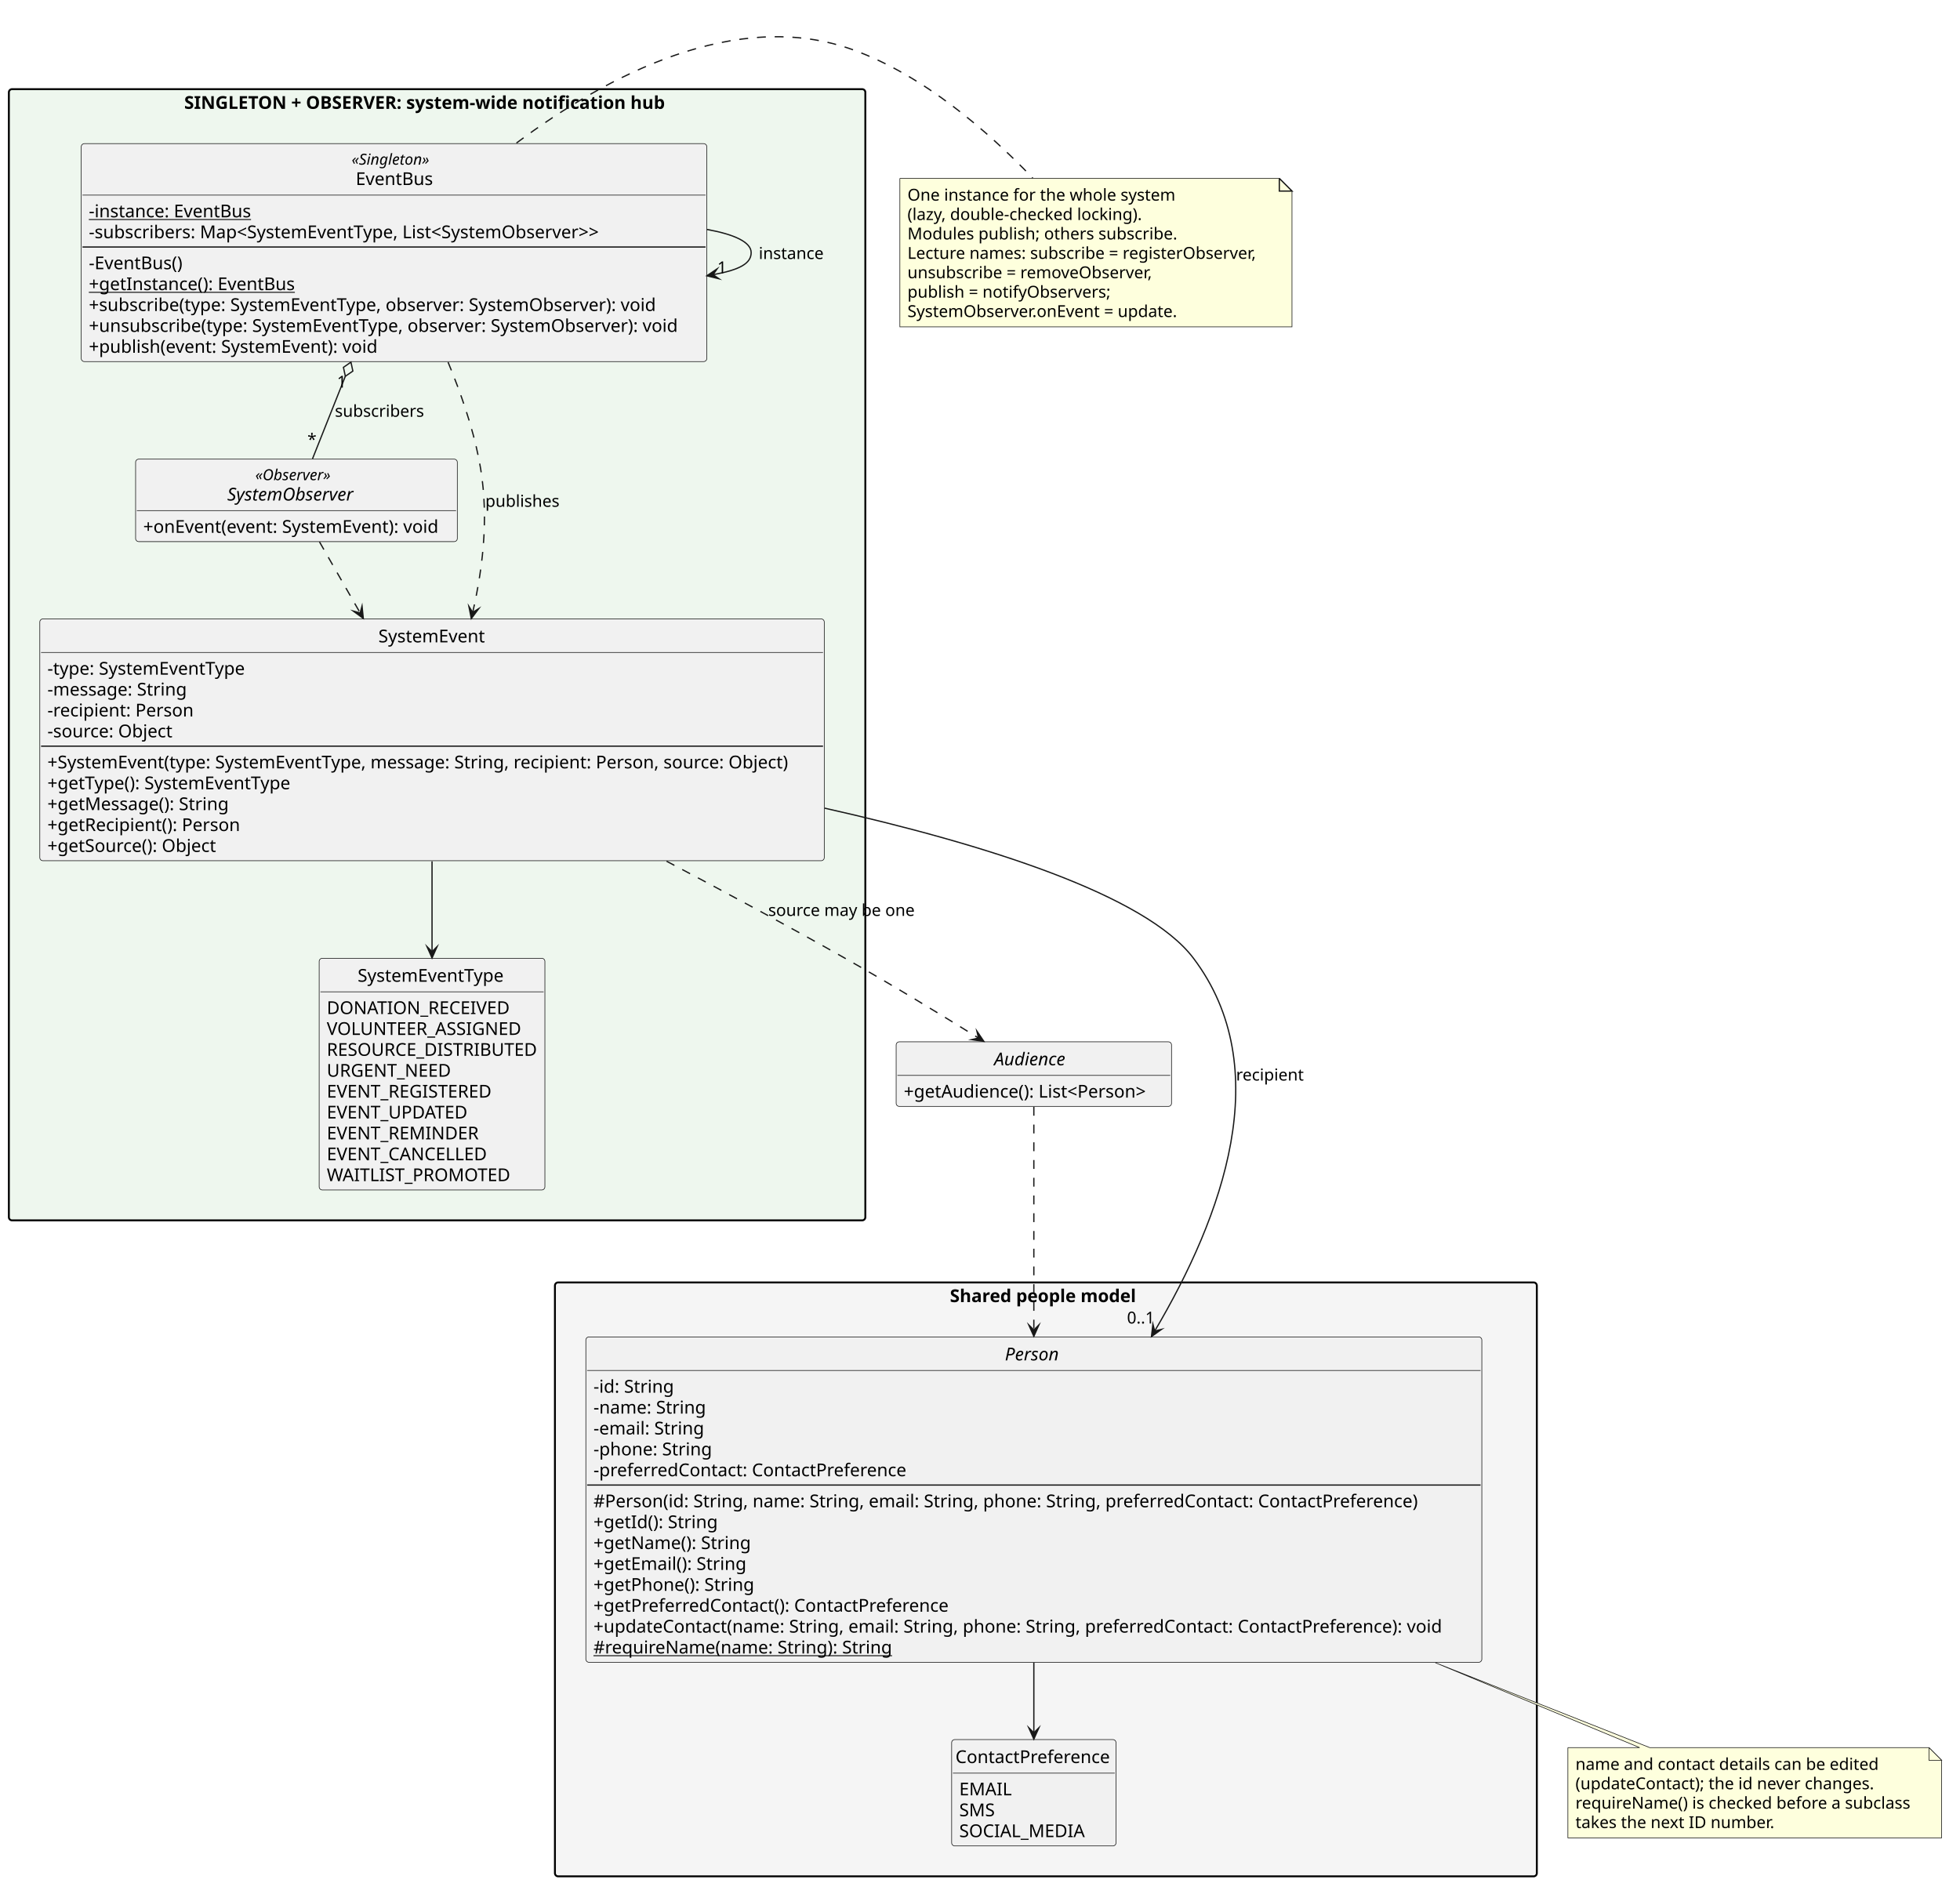
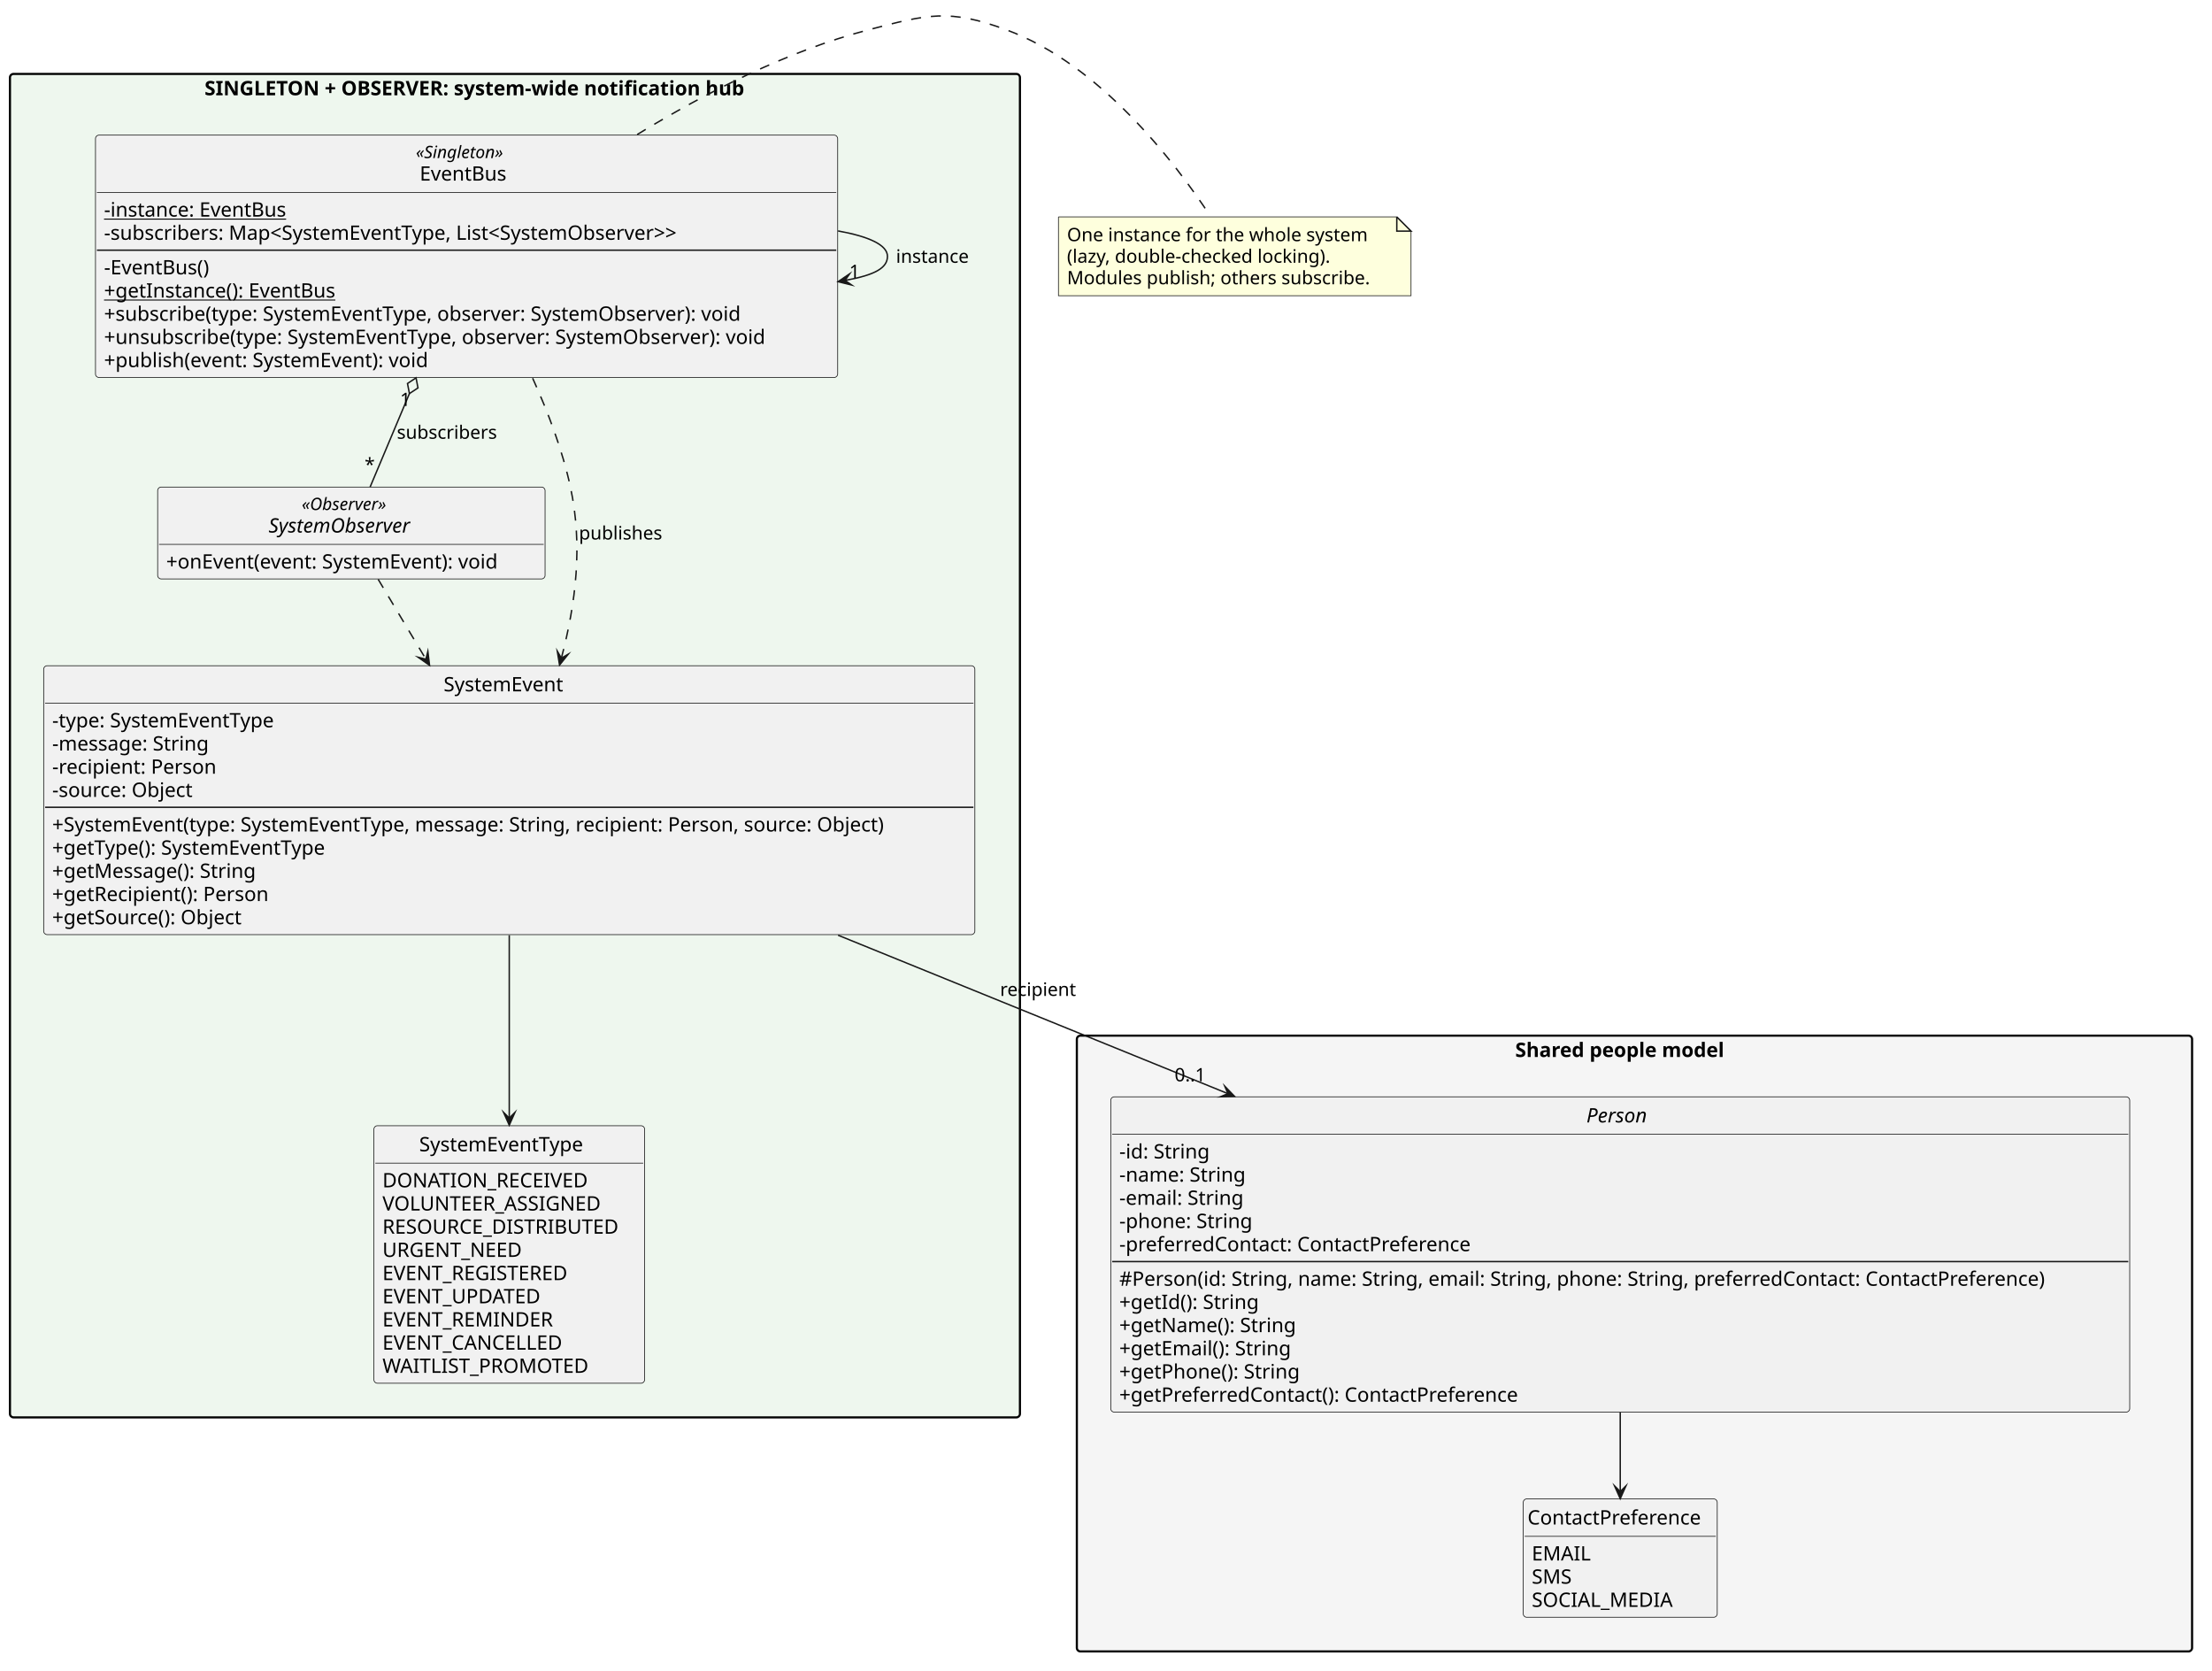
- <svg xmlns="http://www.w3.org/2000/svg" version="1.1" data-diagram-type="CLASS" style="width:1547px;height:1495px;background:#FFFFFF;" width="1547px" height="1495px" viewBox="0 0 1547 1495" zoomAndPan="magnify" preserveAspectRatio="none" contentStyleType="text/css">
+ <svg xmlns="http://www.w3.org/2000/svg" version="1.1" data-diagram-type="CLASS" style="width:1555px;height:1174px;background:#FFFFFF;" width="1555px" height="1174px" viewBox="0 0 1555 1174" zoomAndPan="magnify" preserveAspectRatio="none" contentStyleType="text/css">
  <defs />
  <g font-family="sans-serif" lengthAdjust="spacing">
-     <g class="cluster" data-qualified-name="hub" id="ent0001" data-source-line="12">
-       <rect x="7" y="70.38" width="676" height="892.91" fill="#EEF7EE" style="stroke:#000;stroke-width:1.5;" rx="2.5" ry="2.5" />
-       <text x="145.408" y="85.915" fill="#000" font-size="14" textLength="399.185" font-weight="700">SINGLETON + OBSERVER: system-wide notification hub</text>
+     <g class="cluster" data-qualified-name="hub" id="ent0001" data-source-line="9">
+       <rect x="7" y="51.96" width="710" height="944.14" fill="#EEF7EE" style="stroke:#000;stroke-width:1.5;" rx="2.5" ry="2.5" />
+       <text x="143.8" y="66.955" fill="#000" font-size="14" textLength="436.399" font-weight="700">SINGLETON + OBSERVER: system-wide notification hub</text>
    </g>
-     <g class="cluster" data-qualified-name="people" id="ent0006" data-source-line="54">
-       <rect x="438" y="1012.29" width="775" height="468.79" fill="#F5F5F5" style="stroke:#000;stroke-width:1.5;" rx="2.5" ry="2.5" />
-       <text x="749.751" y="1027.825" fill="#000" font-size="14" textLength="151.498" font-weight="700">Shared people model</text>
+     <g class="cluster" data-qualified-name="people" id="ent0006" data-source-line="51">
+       <rect x="757" y="727.83" width="784" height="432.75" fill="#F5F5F5" style="stroke:#000;stroke-width:1.5;" rx="2.5" ry="2.5" />
+       <text x="1065.181" y="742.825" fill="#000" font-size="14" textLength="167.638" font-weight="700">Shared people model</text>
    </g>
-     <g class="entity" data-qualified-name="hub.EventBus" id="ent0002" data-source-line="13">
-       <rect x="64.12" y="113.38" width="493.756" height="172.039" fill="#F1F1F1" style="stroke:#181818;stroke-width:0.5;" rx="2.5" ry="2.5" />
-       <text x="277.55" y="129.982" fill="#000" font-size="12" textLength="66.896" font-style="italic">«Singleton»</text>
-       <text x="280.78" y="146.048" fill="#000" font-size="14" textLength="60.437">EventBus</text>
-       <line x1="65.12" y1="154.001" x2="556.876" y2="154.001" style="stroke:#181818;stroke-width:0.5;" />
-       <text x="70.12" y="171.536" fill="#000" font-size="14" textLength="133.896" text-decoration="underline">-instance: EventBus</text>
-       <text x="70.12" y="188.025" fill="#000" font-size="14" textLength="427.677">-subscribers: Map&lt;SystemEventType, List&lt;SystemObserver&gt;&gt;</text>
-       <line x1="65.12" y1="194.978" x2="556.876" y2="194.978" style="stroke:#181818;stroke-width:1;" />
-       <text x="70.12" y="212.513" fill="#000" font-size="14" textLength="77.643">-EventBus()</text>
-       <text x="70.12" y="229.001" fill="#000" font-size="14" textLength="167.781" text-decoration="underline">+getInstance(): EventBus</text>
-       <text x="70.12" y="245.489" fill="#000" font-size="14" textLength="464.379">+subscribe(type: SystemEventType, observer: SystemObserver): void</text>
-       <text x="70.12" y="261.978" fill="#000" font-size="14" textLength="481.756">+unsubscribe(type: SystemEventType, observer: SystemObserver): void</text>
-       <text x="70.12" y="278.466" fill="#000" font-size="14" textLength="238.314">+publish(event: SystemEvent): void</text>
+     <g class="entity" data-qualified-name="hub.EventBus" id="ent0002" data-source-line="10">
+       <rect x="67.13" y="94.96" width="521.742" height="170.344" fill="#F1F1F1" style="stroke:#181818;stroke-width:0.5;" rx="2.5" ry="2.5" />
+       <text x="292.388" y="111.099" fill="#000" font-size="12" textLength="71.227" font-style="italic">«Singleton»</text>
+       <text x="295.062" y="126.924" fill="#000" font-size="14" textLength="65.878">EventBus</text>
+       <line x1="68.13" y1="135.226" x2="587.872" y2="135.226" style="stroke:#181818;stroke-width:0.5;" />
+       <text x="73.13" y="152.221" fill="#000" font-size="14" textLength="139.405" text-decoration="underline">-instance: EventBus</text>
+       <text x="73.13" y="168.518" fill="#000" font-size="14" textLength="447.378">-subscribers: Map&lt;SystemEventType, List&lt;SystemObserver&gt;&gt;</text>
+       <line x1="68.13" y1="175.819" x2="587.872" y2="175.819" style="stroke:#181818;stroke-width:1;" />
+       <text x="73.13" y="192.814" fill="#000" font-size="14" textLength="81.854">-EventBus()</text>
+       <text x="73.13" y="209.111" fill="#000" font-size="14" textLength="180.236" text-decoration="underline">+getInstance(): EventBus</text>
+       <text x="73.13" y="225.408" fill="#000" font-size="14" textLength="491.996">+subscribe(type: SystemEventType, observer: SystemObserver): void</text>
+       <text x="73.13" y="241.705" fill="#000" font-size="14" textLength="509.742">+unsubscribe(type: SystemEventType, observer: SystemObserver): void</text>
+       <text x="73.13" y="258.002" fill="#000" font-size="14" textLength="253.395">+publish(event: SystemEvent): void</text>
    </g>
-     <g class="entity" data-qualified-name="hub.SystemObserver" id="ent0003" data-source-line="24">
-       <rect x="107.03" y="362.42" width="253.931" height="65.109" fill="#F1F1F1" style="stroke:#181818;stroke-width:0.5;" rx="2.5" ry="2.5" />
-       <text x="201.511" y="379.022" fill="#000" font-size="12" textLength="64.969" font-style="italic">«Observer»</text>
-       <text x="179.383" y="395.088" fill="#000" font-size="14" textLength="109.225" font-style="italic">SystemObserver</text>
-       <line x1="108.03" y1="403.041" x2="359.961" y2="403.041" style="stroke:#181818;stroke-width:0.5;" />
-       <text x="113.03" y="420.576" fill="#000" font-size="14" textLength="241.931">+onEvent(event: SystemEvent): void</text>
+     <g class="entity" data-qualified-name="hub.SystemObserver" id="ent0003" data-source-line="21">
+       <rect x="110.83" y="342.3" width="272.347" height="64.563" fill="#F1F1F1" style="stroke:#181818;stroke-width:0.5;" rx="2.5" ry="2.5" />
+       <text x="212.137" y="358.439" fill="#000" font-size="12" textLength="69.732" font-style="italic">«Observer»</text>
+       <text x="188.788" y="374.264" fill="#000" font-size="14" textLength="116.43" font-style="italic">SystemObserver</text>
+       <line x1="111.83" y1="382.566" x2="382.177" y2="382.566" style="stroke:#181818;stroke-width:0.5;" />
+       <text x="116.83" y="399.561" fill="#000" font-size="14" textLength="260.347">+onEvent(event: SystemEvent): void</text>
    </g>
-     <g class="entity" data-qualified-name="hub.SystemEvent" id="ent0004" data-source-line="28">
-       <rect x="31.41" y="488.53" width="619.175" height="190.883" fill="#F1F1F1" style="stroke:#181818;stroke-width:0.5;" rx="2.5" ry="2.5" />
-       <text x="298.669" y="507.065" fill="#000" font-size="14" textLength="84.656">SystemEvent</text>
-       <line x1="32.41" y1="515.018" x2="649.585" y2="515.018" style="stroke:#181818;stroke-width:0.5;" />
-       <text x="37.41" y="532.553" fill="#000" font-size="14" textLength="163.557">-type: SystemEventType</text>
-       <text x="37.41" y="549.042" fill="#000" font-size="14" textLength="116.334">-message: String</text>
-       <text x="37.41" y="565.53" fill="#000" font-size="14" textLength="121.98">-recipient: Person</text>
-       <text x="37.41" y="582.018" fill="#000" font-size="14" textLength="106.237">-source: Object</text>
-       <line x1="32.41" y1="588.971" x2="649.585" y2="588.971" style="stroke:#181818;stroke-width:1;" />
-       <text x="37.41" y="606.507" fill="#000" font-size="14" textLength="607.175">+SystemEvent(type: SystemEventType, message: String, recipient: Person, source: Object)</text>
-       <text x="37.41" y="622.995" fill="#000" font-size="14" textLength="201.072">+getType(): SystemEventType</text>
-       <text x="37.41" y="639.483" fill="#000" font-size="14" textLength="149.222">+getMessage(): String</text>
-       <text x="37.41" y="655.971" fill="#000" font-size="14" textLength="159.004">+getRecipient(): Person</text>
-       <text x="37.41" y="672.46" fill="#000" font-size="14" textLength="140.54">+getSource(): Object</text>
+     <g class="entity" data-qualified-name="hub.SystemEvent" id="ent0004" data-source-line="25">
+       <rect x="30.7" y="467.86" width="654.605" height="188.969" fill="#F1F1F1" style="stroke:#181818;stroke-width:0.5;" rx="2.5" ry="2.5" />
+       <text x="311.846" y="485.855" fill="#000" font-size="14" textLength="92.313">SystemEvent</text>
+       <line x1="31.7" y1="494.157" x2="684.305" y2="494.157" style="stroke:#181818;stroke-width:0.5;" />
+       <text x="36.7" y="511.152" fill="#000" font-size="14" textLength="172.143">-type: SystemEventType</text>
+       <text x="36.7" y="527.449" fill="#000" font-size="14" textLength="118.918">-message: String</text>
+       <text x="36.7" y="543.746" fill="#000" font-size="14" textLength="123.471">-recipient: Person</text>
+       <text x="36.7" y="560.043" fill="#000" font-size="14" textLength="106.613">-source: Object</text>
+       <line x1="31.7" y1="567.344" x2="684.305" y2="567.344" style="stroke:#181818;stroke-width:1;" />
+       <text x="36.7" y="584.339" fill="#000" font-size="14" textLength="642.605">+SystemEvent(type: SystemEventType, message: String, recipient: Person, source: Object)</text>
+       <text x="36.7" y="600.636" fill="#000" font-size="14" textLength="215.797">+getType(): SystemEventType</text>
+       <text x="36.7" y="616.933" fill="#000" font-size="14" textLength="157.951">+getMessage(): String</text>
+       <text x="36.7" y="633.23" fill="#000" font-size="14" textLength="168.034">+getRecipient(): Person</text>
+       <text x="36.7" y="649.527" fill="#000" font-size="14" textLength="148.798">+getSource(): Object</text>
    </g>
-     <g class="entity" data-qualified-name="hub.SystemEventType" id="ent0005" data-source-line="41">
-       <rect x="251.92" y="756.41" width="178.161" height="182.883" fill="#F1F1F1" style="stroke:#181818;stroke-width:0.5;" rx="2.5" ry="2.5" />
-       <text x="282.283" y="774.945" fill="#000" font-size="14" textLength="117.435">SystemEventType</text>
-       <line x1="252.92" y1="782.898" x2="429.081" y2="782.898" style="stroke:#181818;stroke-width:0.5;" />
-       <text x="257.92" y="800.433" fill="#000" font-size="14" textLength="147.444">DONATION_RECEIVED</text>
-       <text x="257.92" y="816.922" fill="#000" font-size="14" textLength="154.725">VOLUNTEER_ASSIGNED</text>
-       <text x="257.92" y="833.41" fill="#000" font-size="14" textLength="166.161">RESOURCE_DISTRIBUTED</text>
-       <text x="257.92" y="849.898" fill="#000" font-size="14" textLength="98.458">URGENT_NEED</text>
-       <text x="257.92" y="866.387" fill="#000" font-size="14" textLength="132.022">EVENT_REGISTERED</text>
-       <text x="257.92" y="882.875" fill="#000" font-size="14" textLength="115.035">EVENT_UPDATED</text>
-       <text x="257.92" y="899.363" fill="#000" font-size="14" textLength="120.326">EVENT_REMINDER</text>
-       <text x="257.92" y="915.851" fill="#000" font-size="14" textLength="130.491">EVENT_CANCELLED</text>
-       <text x="257.92" y="932.34" fill="#000" font-size="14" textLength="146.74">WAITLIST_PROMOTED</text>
+     <g class="entity" data-qualified-name="hub.SystemEventType" id="ent0005" data-source-line="38">
+       <rect x="262.85" y="791.13" width="190.309" height="180.969" fill="#F1F1F1" style="stroke:#181818;stroke-width:0.5;" rx="2.5" ry="2.5" />
+       <text x="294.68" y="809.125" fill="#000" font-size="14" textLength="126.649">SystemEventType</text>
+       <line x1="263.85" y1="817.427" x2="452.159" y2="817.427" style="stroke:#181818;stroke-width:0.5;" />
+       <text x="268.85" y="834.422" fill="#000" font-size="14" textLength="153.549">DONATION_RECEIVED</text>
+       <text x="268.85" y="850.719" fill="#000" font-size="14" textLength="164.514">VOLUNTEER_ASSIGNED</text>
+       <text x="268.85" y="867.016" fill="#000" font-size="14" textLength="178.309">RESOURCE_DISTRIBUTED</text>
+       <text x="268.85" y="883.313" fill="#000" font-size="14" textLength="104.638">URGENT_NEED</text>
+       <text x="268.85" y="899.609" fill="#000" font-size="14" textLength="142.481">EVENT_REGISTERED</text>
+       <text x="268.85" y="915.906" fill="#000" font-size="14" textLength="120.518">EVENT_UPDATED</text>
+       <text x="268.85" y="932.203" fill="#000" font-size="14" textLength="127.9">EVENT_REMINDER</text>
+       <text x="268.85" y="948.5" fill="#000" font-size="14" textLength="136.965">EVENT_CANCELLED</text>
+       <text x="268.85" y="964.797" fill="#000" font-size="14" textLength="152.934">WAITLIST_PROMOTED</text>
    </g>
-     <g class="entity" data-qualified-name="people.Person" id="ent0007" data-source-line="55">
-       <rect x="462.41" y="1055.29" width="707.181" height="256.836" fill="#F1F1F1" style="stroke:#181818;stroke-width:0.5;" rx="2.5" ry="2.5" />
-       <text x="793.155" y="1073.825" fill="#000" font-size="14" textLength="45.691" font-style="italic">Person</text>
-       <line x1="463.41" y1="1081.778" x2="1168.591" y2="1081.778" style="stroke:#181818;stroke-width:0.5;" />
-       <text x="468.41" y="1099.313" fill="#000" font-size="14" textLength="69.788">-id: String</text>
-       <text x="468.41" y="1115.802" fill="#000" font-size="14" textLength="94.22">-name: String</text>
-       <text x="468.41" y="1132.29" fill="#000" font-size="14" textLength="93.625">-email: String</text>
-       <text x="468.41" y="1148.778" fill="#000" font-size="14" textLength="99.518">-phone: String</text>
-       <text x="468.41" y="1165.267" fill="#000" font-size="14" textLength="256.416">-preferredContact: ContactPreference</text>
-       <line x1="463.41" y1="1172.22" x2="1168.591" y2="1172.22" style="stroke:#181818;stroke-width:1;" />
-       <text x="468.41" y="1189.755" fill="#000" font-size="14" textLength="672.15">#Person(id: String, name: String, email: String, phone: String, preferredContact: ContactPreference)</text>
-       <text x="468.41" y="1206.243" fill="#000" font-size="14" textLength="103.674">+getId(): String</text>
-       <text x="468.41" y="1222.731" fill="#000" font-size="14" textLength="129.773">+getName(): String</text>
-       <text x="468.41" y="1239.22" fill="#000" font-size="14" textLength="127.313">+getEmail(): String</text>
-       <text x="468.41" y="1255.708" fill="#000" font-size="14" textLength="132.344">+getPhone(): String</text>
-       <text x="468.41" y="1272.196" fill="#000" font-size="14" textLength="289.242">+getPreferredContact(): ContactPreference</text>
-       <text x="468.41" y="1288.685" fill="#000" font-size="14" textLength="695.181">+updateContact(name: String, email: String, phone: String, preferredContact: ContactPreference): void</text>
-       <text x="468.41" y="1305.173" fill="#000" font-size="14" textLength="240.454" text-decoration="underline">#requireName(name: String): String</text>
+     <g class="entity" data-qualified-name="people.Person" id="ent0007" data-source-line="52">
+       <rect x="780.84" y="770.83" width="716.313" height="221.563" fill="#F1F1F1" style="stroke:#181818;stroke-width:0.5;" rx="2.5" ry="2.5" />
+       <text x="1115.225" y="788.825" fill="#000" font-size="14" textLength="47.544" font-style="italic">Person</text>
+       <line x1="781.84" y1="797.127" x2="1496.153" y2="797.127" style="stroke:#181818;stroke-width:0.5;" />
+       <text x="786.84" y="814.122" fill="#000" font-size="14" textLength="68.776">-id: String</text>
+       <text x="786.84" y="830.419" fill="#000" font-size="14" textLength="95.703">-name: String</text>
+       <text x="786.84" y="846.716" fill="#000" font-size="14" textLength="94.609">-email: String</text>
+       <text x="786.84" y="863.013" fill="#000" font-size="14" textLength="99.812">-phone: String</text>
+       <text x="786.84" y="879.309" fill="#000" font-size="14" textLength="264.872">-preferredContact: ContactPreference</text>
+       <line x1="781.84" y1="886.611" x2="1496.153" y2="886.611" style="stroke:#181818;stroke-width:1;" />
+       <text x="786.84" y="903.606" fill="#000" font-size="14" textLength="704.313">#Person(id: String, name: String, email: String, phone: String, preferredContact: ContactPreference)</text>
+       <text x="786.84" y="919.903" fill="#000" font-size="14" textLength="109.607">+getId(): String</text>
+       <text x="786.84" y="936.2" fill="#000" font-size="14" textLength="137.895">+getName(): String</text>
+       <text x="786.84" y="952.497" fill="#000" font-size="14" textLength="135.434">+getEmail(): String</text>
+       <text x="786.84" y="968.794" fill="#000" font-size="14" textLength="139.959">+getPhone(): String</text>
+       <text x="786.84" y="985.091" fill="#000" font-size="14" textLength="305.02">+getPreferredContact(): ContactPreference</text>
    </g>
-     <g class="entity" data-qualified-name="people.ContactPreference" id="ent0008" data-source-line="72">
-       <rect x="751.12" y="1373.13" width="129.751" height="83.953" fill="#F1F1F1" style="stroke:#181818;stroke-width:0.5;" rx="2.5" ry="2.5" />
-       <text x="754.12" y="1391.665" fill="#000" font-size="14" textLength="123.751">ContactPreference</text>
-       <line x1="752.12" y1="1399.618" x2="879.871" y2="1399.618" style="stroke:#181818;stroke-width:0.5;" />
-       <text x="757.12" y="1417.153" fill="#000" font-size="14" textLength="40.804">EMAIL</text>
-       <text x="757.12" y="1433.642" fill="#000" font-size="14" textLength="27.139">SMS</text>
-       <text x="757.12" y="1450.13" fill="#000" font-size="14" textLength="100.085">SOCIAL_MEDIA</text>
+     <g class="entity" data-qualified-name="people.ContactPreference" id="ent0008" data-source-line="67">
+       <rect x="1070.81" y="1053.39" width="136.375" height="83.188" fill="#F1F1F1" style="stroke:#181818;stroke-width:0.5;" rx="2.5" ry="2.5" />
+       <text x="1073.81" y="1071.385" fill="#000" font-size="14" textLength="130.375">ContactPreference</text>
+       <line x1="1071.81" y1="1079.687" x2="1206.185" y2="1079.687" style="stroke:#181818;stroke-width:0.5;" />
+       <text x="1076.81" y="1096.682" fill="#000" font-size="14" textLength="42.431">EMAIL</text>
+       <text x="1076.81" y="1112.979" fill="#000" font-size="14" textLength="29.853">SMS</text>
+       <text x="1076.81" y="1129.276" fill="#000" font-size="14" textLength="103.599">SOCIAL_MEDIA</text>
    </g>
-     <g class="entity" data-qualified-name="Audience" id="ent0009" data-source-line="79">
-       <rect x="707.32" y="822.36" width="217.358" height="50.977" fill="#F1F1F1" style="stroke:#181818;stroke-width:0.5;" rx="2.5" ry="2.5" />
-       <text x="784.667" y="840.895" fill="#000" font-size="14" textLength="62.665" font-style="italic">Audience</text>
-       <line x1="708.32" y1="848.848" x2="923.678" y2="848.848" style="stroke:#181818;stroke-width:0.5;" />
-       <text x="713.32" y="866.383" fill="#000" font-size="14" textLength="205.358">+getAudience(): List&lt;Person&gt;</text>
+     <g class="entity" data-qualified-name="GMN17" id="ent0018" data-source-line="85">
+       <path d="M744.08,152.43 L744.08,207.828 L991.926,207.828 L991.926,162.43 L981.926,152.43 L744.08,152.43" style="stroke:#181818;stroke-width:0.5;" fill="#FEFFDD" />
+       <path d="M981.926,152.43 L981.926,162.43 L991.926,162.43 L981.926,152.43" style="stroke:#181818;stroke-width:1;" fill="#FEFFDD" />
+       <text x="750.08" y="169.497" fill="#000" font-size="13" textLength="226.846">One instance for the whole system</text>
+       <text x="750.08" y="184.63" fill="#000" font-size="13" textLength="202.42">(lazy, double-checked locking).</text>
+       <text x="750.08" y="199.763" fill="#000" font-size="13" textLength="225.729">Modules publish; others subscribe.</text>
    </g>
-     <g class="entity" data-qualified-name="GMN20" id="ent0021" data-source-line="97">
-       <path d="M710.25,140.81 L710.25,257.984 L1019.745,257.984 L1019.745,150.81 L1009.745,140.81 L710.25,140.81" style="stroke:#181818;stroke-width:0.5;" fill="#FEFFDD" />
-       <path d="M1009.745,140.81 L1009.745,150.81 L1019.745,150.81 L1009.745,140.81" style="stroke:#181818;stroke-width:1;" fill="#FEFFDD" />
-       <text x="716.25" y="158.378" fill="#000" font-size="13" textLength="218.055">One instance for the whole system</text>
-       <text x="716.25" y="173.689" fill="#000" font-size="13" textLength="198.612">(lazy, double-checked locking).</text>
-       <text x="716.25" y="188.999" fill="#000" font-size="13" textLength="221.038">Modules publish; others subscribe.</text>
-       <text x="716.25" y="204.31" fill="#000" font-size="13" textLength="288.495">Lecture names: subscribe = registerObserver,</text>
-       <text x="716.25" y="219.621" fill="#000" font-size="13" textLength="202.89">unsubscribe = removeObserver,</text>
-       <text x="716.25" y="234.931" fill="#000" font-size="13" textLength="168.949">publish = notifyObservers;</text>
-       <text x="716.25" y="250.242" fill="#000" font-size="13" textLength="221.927">SystemObserver.onEvent = update.</text>
+     <g class="link" data-entity-1="ent0002" data-entity-2="ent0002" id="lnk10" data-source-line="76" data-link-type="dependency">
+       <path d="M589.13,162.29 C610.56,166.15 623.87,172.1 623.87,180.13 C623.87,188.16 615.481,193.214 594.051,197.074" style="stroke:#181818;stroke-width:1;" fill="none" id="EventBus-to-EventBus" codeLine="76" />
+       <polygon points="589.13,197.96,598.697,200.301,594.051,197.074,597.278,192.428,589.13,197.96" fill="#181818" style="stroke:#181818;stroke-width:1;stroke-linejoin:miter;stroke-miterlimit:10;" />
+       <text x="629.87" y="184.697" fill="#000" font-size="13" textLength="55.072">instance</text>
+       <text x="597.005" y="195.335" fill="#000" font-size="13">1</text>
    </g>
-     <g class="entity" data-qualified-name="GMN23" id="ent0024" data-source-line="107">
-       <path d="M1237.5,1379.48 L1237.5,1450.722 A0,0 0 0 0 1237.5,1450.722 L1532.509,1450.722 A0,0 0 0 0 1532.509,1450.722 L1532.509,1389.48 L1522.509,1379.48 L1302.17,1379.48 L1132.94,1312.49 L1294.17,1379.48 L1237.5,1379.48 A0,0 0 0 0 1237.5,1379.48" style="stroke:#181818;stroke-width:0.5;" fill="#FEFFDD" />
-       <path d="M1522.509,1379.48 L1522.509,1389.48 L1532.509,1389.48 L1522.509,1379.48" style="stroke:#181818;stroke-width:0.5;" fill="#FEFFDD" />
-       <text x="1243.5" y="1397.048" fill="#000" font-size="13" textLength="247.419">name and contact details can be edited</text>
-       <text x="1243.5" y="1412.359" fill="#000" font-size="13" textLength="244.125">(updateContact); the id never changes.</text>
-       <text x="1243.5" y="1427.669" fill="#000" font-size="13" textLength="274.009">requireName() is checked before a subclass</text>
-       <text x="1243.5" y="1442.98" fill="#000" font-size="13" textLength="164.893">takes the next ID number.</text>
+     <g class="link" data-entity-1="ent0002" data-entity-2="ent0003" id="lnk11" data-source-line="77" data-link-type="aggregation">
+       <path d="M287.817,276.601 C276.347,303.871 268.98,321.36 260.18,342.26" style="stroke:#181818;stroke-width:1;" fill="none" id="EventBus-backto-SystemObserver" codeLine="77" />
+       <polygon points="292.47,265.54,286.457,269.52,287.817,276.601,293.831,272.622,292.47,265.54" fill="none" style="stroke:#181818;stroke-width:1;stroke-linejoin:miter;stroke-miterlimit:10;" />
+       <text x="279" y="308.367" fill="#000" font-size="13" textLength="74.509">subscribers</text>
+       <text x="281.208" y="285.306" fill="#000" font-size="13">1</text>
+       <text x="256.33" y="331.127" fill="#000" font-size="13">*</text>
    </g>
-     <g class="link" data-entity-1="ent0009" data-entity-2="ent0007" id="lnk11" data-source-line="85" data-link-type="dependency">
-       <path d="M816,873.67 C816,911.9 816,982.81 816,1049.82" style="stroke:#181818;stroke-width:1;stroke-dasharray:7,7;" fill="none" id="Audience-to-Person" codeLine="85" />
-       <polygon points="816,1054.82,820,1045.82,816,1049.82,812,1045.82,816,1054.82" fill="#181818" style="stroke:#181818;stroke-width:1;stroke-linejoin:miter;stroke-miterlimit:10;" />
+     <g class="link" data-entity-1="ent0002" data-entity-2="ent0004" id="lnk12" data-source-line="78" data-link-type="dependency">
+       <path d="M374.44,265.79 C385.36,289.81 395.42,316.48 401,342.3 C409.83,383.21 404.832,423.754 394.632,462.544" style="stroke:#181818;stroke-width:1;stroke-dasharray:7,7;" fill="none" id="EventBus-to-SystemEvent" codeLine="78" />
+       <polygon points="393.36,467.38,399.517,459.693,394.632,462.544,391.78,457.659,393.36,467.38" fill="#181818" style="stroke:#181818;stroke-width:1;stroke-linejoin:miter;stroke-miterlimit:10;" />
+       <text x="407" y="379.147" fill="#000" font-size="13" textLength="61.75">publishes</text>
    </g>
-     <g class="link" data-entity-1="ent0004" data-entity-2="ent0009" id="lnk12" data-source-line="86" data-link-type="dependency">
-       <path d="M526.11,679.8 C572.42,704.21 621.78,730.82 667,756.41 C704.66,777.72 742.495,800.797 772.305,819.357" style="stroke:#181818;stroke-width:1;stroke-dasharray:7,7;" fill="none" id="SystemEvent-to-Audience" codeLine="86" />
-       <polygon points="776.55,822,771.024,813.848,772.305,819.357,766.796,820.639,776.55,822" fill="#181818" style="stroke:#181818;stroke-width:1;stroke-linejoin:miter;stroke-miterlimit:10;" />
-       <text x="606.36" y="722.978" fill="#000" font-size="13" textLength="119.069">source may be one</text>
+     <g class="link" data-entity-1="ent0003" data-entity-2="ent0004" id="lnk13" data-source-line="79" data-link-type="dependency">
+       <path d="M265.83,407.09 C275.91,423.97 286.356,441.438 299.396,463.268" style="stroke:#181818;stroke-width:1;stroke-dasharray:7,7;" fill="none" id="SystemObserver-to-SystemEvent" codeLine="79" />
+       <polygon points="301.96,467.56,300.779,457.782,299.396,463.268,293.911,461.885,301.96,467.56" fill="#181818" style="stroke:#181818;stroke-width:1;stroke-linejoin:miter;stroke-miterlimit:10;" />
    </g>
-     <g class="link" data-entity-1="ent0002" data-entity-2="ent0002" id="lnk13" data-source-line="88" data-link-type="dependency">
-       <path d="M557.91,181.09 C579.42,184.97 592.88,191.07 592.88,199.4 C592.88,207.73 584.341,212.945 562.831,216.815" style="stroke:#181818;stroke-width:1;" fill="none" id="EventBus-to-EventBus" codeLine="88" />
-       <polygon points="557.91,217.7,567.476,220.043,562.831,216.815,566.059,212.17,557.91,217.7" fill="#181818" style="stroke:#181818;stroke-width:1;stroke-linejoin:miter;stroke-miterlimit:10;" />
-       <text x="598.88" y="204.468" fill="#000" font-size="13" textLength="52.463">instance</text>
-       <text x="566.147" y="215.628" fill="#000" font-size="13">1</text>
+     <g class="link" data-entity-1="ent0004" data-entity-2="ent0005" id="lnk14" data-source-line="80" data-link-type="dependency">
+       <path d="M358,657.25 C358,699.46 358,744.05 358,785.76" style="stroke:#181818;stroke-width:1;" fill="none" id="SystemEvent-to-SystemEventType" codeLine="80" />
+       <polygon points="358,790.76,362,781.76,358,785.76,354,781.76,358,790.76" fill="#181818" style="stroke:#181818;stroke-width:1;stroke-linejoin:miter;stroke-miterlimit:10;" />
    </g>
-     <g class="link" data-entity-1="ent0002" data-entity-2="ent0003" id="lnk14" data-source-line="89" data-link-type="aggregation">
-       <path d="M272.568,297.012 C261.778,324.162 254.93,341.35 246.63,362.21" style="stroke:#181818;stroke-width:1;" fill="none" id="EventBus-backto-SystemObserver" codeLine="89" />
-       <polygon points="277,285.86,271.067,289.959,272.568,297.012,278.501,292.913,277,285.86" fill="none" style="stroke:#181818;stroke-width:1;stroke-linejoin:miter;stroke-miterlimit:10;" />
-       <text x="264.34" y="328.988" fill="#000" font-size="13" textLength="72.611">subscribers</text>
-       <text x="265.981" y="305.928" fill="#000" font-size="13">1</text>
-       <text x="242.644" y="351.506" fill="#000" font-size="13">*</text>
+     <g class="link" data-entity-1="ent0004" data-entity-2="ent0007" id="lnk15" data-source-line="81" data-link-type="dependency">
+       <path d="M589.16,657.25 C676.64,692.79 772.378,731.678 863.208,768.578" style="stroke:#181818;stroke-width:1;" fill="none" id="SystemEvent-to-Person" codeLine="81" />
+       <polygon points="867.84,770.46,861.007,763.367,863.208,768.578,857.996,770.778,867.84,770.46" fill="#181818" style="stroke:#181818;stroke-width:1;stroke-linejoin:miter;stroke-miterlimit:10;" />
+       <text x="703" y="699.897" fill="#000" font-size="13" textLength="57.3">recipient</text>
+       <text x="825.726" y="759.93" fill="#000" font-size="13" textLength="24.807">0..1</text>
    </g>
-     <g class="link" data-entity-1="ent0002" data-entity-2="ent0004" id="lnk15" data-source-line="90" data-link-type="dependency">
-       <path d="M353.65,285.88 C363.67,310.03 372.9,336.74 378,362.42 C386.17,403.54 381.967,444.344 373.097,483.414" style="stroke:#181818;stroke-width:1;stroke-dasharray:7,7;" fill="none" id="EventBus-to-SystemEvent" codeLine="90" />
-       <polygon points="371.99,488.29,377.883,480.399,373.097,483.414,370.082,478.628,371.99,488.29" fill="#181818" style="stroke:#181818;stroke-width:1;stroke-linejoin:miter;stroke-miterlimit:10;" />
-       <text x="383.05" y="400.038" fill="#000" font-size="13" textLength="60.512">publishes</text>
+     <g class="link" data-entity-1="ent0007" data-entity-2="ent0008" id="lnk16" data-source-line="82" data-link-type="dependency">
+       <path d="M1139,992.63 C1139,1014.3 1139,1030.72 1139,1048.25" style="stroke:#181818;stroke-width:1;" fill="none" id="Person-to-ContactPreference" codeLine="82" />
+       <polygon points="1139,1053.25,1143,1044.25,1139,1048.25,1135,1044.25,1139,1053.25" fill="#181818" style="stroke:#181818;stroke-width:1;stroke-linejoin:miter;stroke-miterlimit:10;" />
    </g>
-     <g class="link" data-entity-1="ent0003" data-entity-2="ent0004" id="lnk16" data-source-line="91" data-link-type="dependency">
-       <path d="M252.15,427.69 C261.81,444.57 271.765,461.981 284.265,483.811" style="stroke:#181818;stroke-width:1;stroke-dasharray:7,7;" fill="none" id="SystemObserver-to-SystemEvent" codeLine="91" />
-       <polygon points="286.75,488.15,285.749,478.352,284.265,483.811,278.807,482.327,286.75,488.15" fill="#181818" style="stroke:#181818;stroke-width:1;stroke-linejoin:miter;stroke-miterlimit:10;" />
-     </g>
-     <g class="link" data-entity-1="ent0004" data-entity-2="ent0005" id="lnk17" data-source-line="92" data-link-type="dependency">
-       <path d="M341,679.88 C341,704.77 341,726.53 341,751.19" style="stroke:#181818;stroke-width:1;" fill="none" id="SystemEvent-to-SystemEventType" codeLine="92" />
-       <polygon points="341,756.19,345,747.19,341,751.19,337,747.19,341,756.19" fill="#181818" style="stroke:#181818;stroke-width:1;stroke-linejoin:miter;stroke-miterlimit:10;" />
-     </g>
-     <g class="link" data-entity-1="ent0004" data-entity-2="ent0007" id="lnk18" data-source-line="93" data-link-type="dependency">
-       <path d="M650.86,637.91 C777.96,666.52 904.21,706.34 942,756.41 C1007.66,843.42 965.055,959.896 911.375,1050.686" style="stroke:#181818;stroke-width:1;" fill="none" id="SystemEvent-to-Person" codeLine="93" />
-       <polygon points="908.83,1054.99,916.854,1049.279,911.375,1050.686,909.967,1045.207,908.83,1054.99" fill="#181818" style="stroke:#181818;stroke-width:1;stroke-linejoin:miter;stroke-miterlimit:10;" />
-       <text x="975.61" y="852.918" fill="#000" font-size="13" textLength="55.091">recipient</text>
-       <text x="889.522" y="1044.692" fill="#000" font-size="13" textLength="24.667">0..1</text>
-     </g>
-     <g class="link" data-entity-1="ent0007" data-entity-2="ent0008" id="lnk19" data-source-line="94" data-link-type="dependency">
-       <path d="M816,1312.49 C816,1334.3 816,1350.47 816,1367.79" style="stroke:#181818;stroke-width:1;" fill="none" id="Person-to-ContactPreference" codeLine="94" />
-       <polygon points="816,1372.79,820,1363.79,816,1367.79,812,1363.79,816,1372.79" fill="#181818" style="stroke:#181818;stroke-width:1;stroke-linejoin:miter;stroke-miterlimit:10;" />
-     </g>
-     <g class="link" data-entity-1="ent0002" data-entity-2="ent0021" id="lnk22" data-source-line="97" data-link-type="association">
-       <path d="M407.62,112.92 C479.82,59.13 581.51,6 673.5,39.38 C729.09,59.55 779.85,103.7 815.12,140.53" style="stroke:#181818;stroke-width:1;stroke-dasharray:7,7;" fill="none" id="EventBus-GMN20" />
+     <g class="link" data-entity-1="ent0002" data-entity-2="ent0018" id="lnk19" data-source-line="85" data-link-type="association">
+       <path d="M447.93,94.55 C496.08,65.15 553.6,35.88 610.5,20.96 C652.2,10.02 667.07,6 707.5,20.96 C773.38,45.33 825.6,113.44 851.06,152.2" style="stroke:#181818;stroke-width:1;stroke-dasharray:7,7;" fill="none" id="EventBus-GMN17" />
    </g>
  </g>
</svg>
